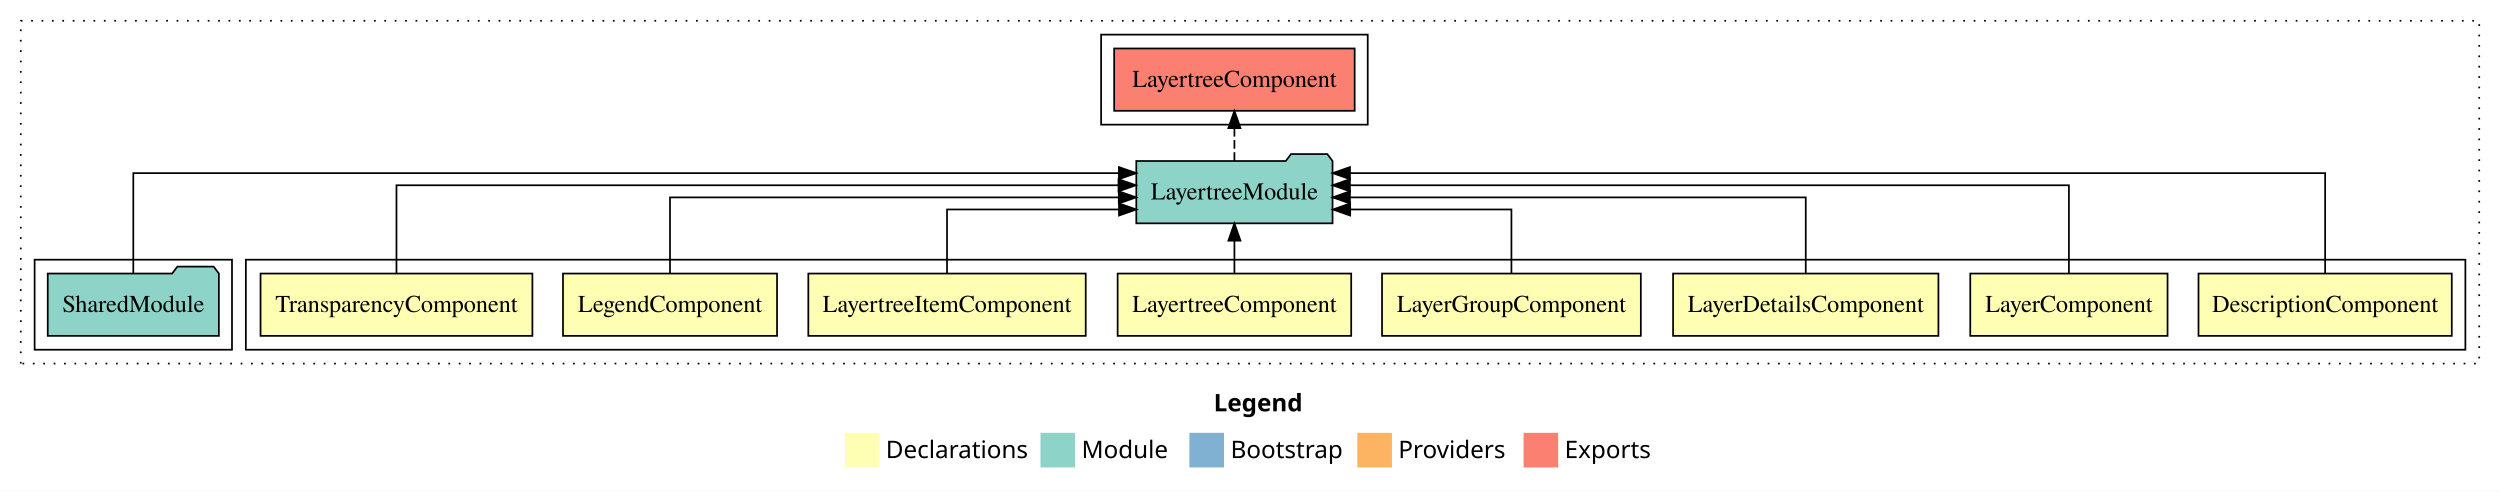
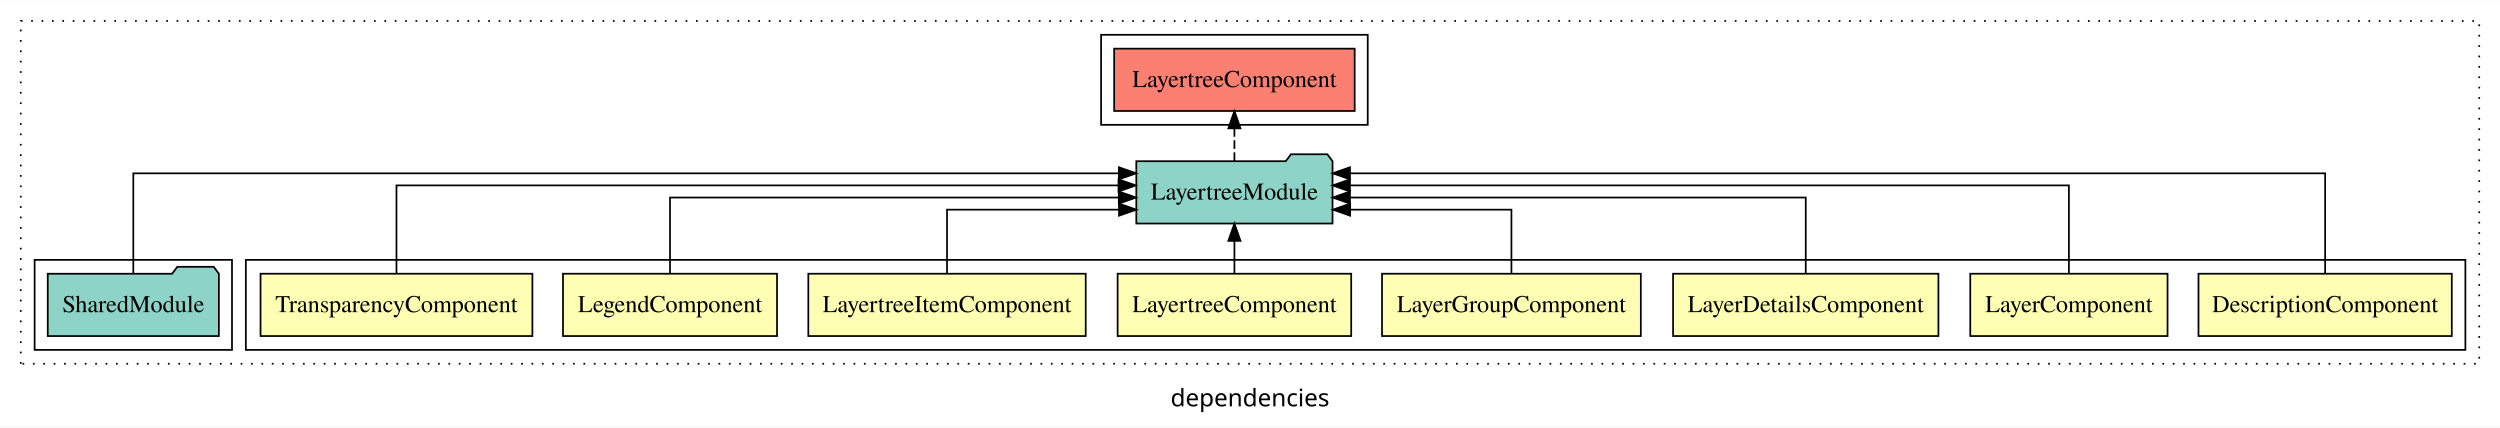
- <svg xmlns="http://www.w3.org/2000/svg" width="1444pt" height="284pt" viewBox="0.00 0.00 1444.00 284.00">
-   <g id="graph0" class="graph" transform="scale(1 1) rotate(0) translate(4 280)">
-     <polygon fill="#ffffff" stroke="transparent" points="-4,4 -4,-280 1440,-280 1440,4 -4,4" />
-     <text text-anchor="start" x="697.009" y="-42.4" font-family="sans-serif" font-weight="bold" font-size="14.00" fill="#000000">Legend</text>
-     <polygon fill="#ffffb3" stroke="transparent" points="484,-10 484,-30 504,-30 504,-10 484,-10" />
-     <text text-anchor="start" x="507.629" y="-15.4" font-family="sans-serif" font-size="14.00" fill="#000000">  Declarations</text>
-     <polygon fill="#8dd3c7" stroke="transparent" points="597,-10 597,-30 617,-30 617,-10 597,-10" />
-     <text text-anchor="start" x="620.725" y="-15.4" font-family="sans-serif" font-size="14.00" fill="#000000">  Module</text>
-     <polygon fill="#80b1d3" stroke="transparent" points="683,-10 683,-30 703,-30 703,-10 683,-10" />
-     <text text-anchor="start" x="706.781" y="-15.4" font-family="sans-serif" font-size="14.00" fill="#000000">  Bootstrap</text>
-     <polygon fill="#fdb462" stroke="transparent" points="780,-10 780,-30 800,-30 800,-10 780,-10" />
-     <text text-anchor="start" x="803.673" y="-15.4" font-family="sans-serif" font-size="14.00" fill="#000000">  Providers</text>
-     <polygon fill="#fb8072" stroke="transparent" points="876,-10 876,-30 896,-30 896,-10 876,-10" />
-     <text text-anchor="start" x="899.726" y="-15.4" font-family="sans-serif" font-size="14.00" fill="#000000">  Exports</text>
+ <svg xmlns="http://www.w3.org/2000/svg" width="1444pt" height="247pt" viewBox="0.00 0.00 1444.00 246.80">
+   <g id="graph0" class="graph" transform="scale(1 1) rotate(0) translate(4 242.8)">
+     <polygon fill="white" stroke="transparent" points="-4,4 -4,-242.8 1440,-242.8 1440,4 -4,4" />
+     <text text-anchor="middle" x="718" y="-8.2" font-family="sans-serif" font-size="14.00">dependencies</text>
    <g id="clust1" class="cluster">
-       <polygon fill="none" stroke="#000000" stroke-dasharray="1,5" points="8,-70 8,-268 1428,-268 1428,-70 8,-70" />
+       <polygon fill="none" stroke="black" stroke-dasharray="1,5" points="8,-32.8 8,-230.8 1428,-230.8 1428,-32.8 8,-32.8" />
+     </g>
+     <g id="clust12" class="cluster">
+       <polygon fill="none" stroke="black" points="632,-170.8 632,-222.8 786,-222.8 786,-170.8 632,-170.8" />
    </g>
    <g id="clust2" class="cluster">
-       <polygon fill="none" stroke="#000000" points="138,-78 138,-130 1420,-130 1420,-78 138,-78" />
+       <polygon fill="none" stroke="black" points="138,-40.8 138,-92.8 1420,-92.8 1420,-40.8 138,-40.8" />
    </g>
    <g id="clust11" class="cluster">
-       <polygon fill="none" stroke="#000000" points="16,-78 16,-130 130,-130 130,-78 16,-78" />
-     </g>
-     <g id="clust12" class="cluster">
-       <polygon fill="none" stroke="#000000" points="632,-208 632,-260 786,-260 786,-208 632,-208" />
+       <polygon fill="none" stroke="black" points="16,-40.8 16,-92.8 130,-92.8 130,-40.8 16,-40.8" />
    </g>
    <g id="node1" class="node">
-       <polygon fill="#ffffb3" stroke="#000000" points="1412.146,-122 1265.854,-122 1265.854,-86 1412.146,-86 1412.146,-122" />
-       <text text-anchor="middle" x="1339" y="-99.8" font-family="Times,serif" font-size="14.00" fill="#000000">DescriptionComponent</text>
+       <polygon fill="#ffffb3" stroke="black" points="1412.15,-84.8 1265.85,-84.8 1265.85,-48.8 1412.15,-48.8 1412.15,-84.8" />
+       <text text-anchor="middle" x="1339" y="-62.6" font-family="Times,serif" font-size="14.00">DescriptionComponent</text>
    </g>
    <g id="node9" class="node">
-       <polygon fill="#8dd3c7" stroke="#000000" points="765.673,-187 762.673,-191 741.673,-191 738.673,-187 652.327,-187 652.327,-151 765.673,-151 765.673,-187" />
-       <text text-anchor="middle" x="709" y="-164.8" font-family="Times,serif" font-size="14.00" fill="#000000">LayertreeModule</text>
+       <polygon fill="#8dd3c7" stroke="black" points="765.67,-149.8 762.67,-153.8 741.67,-153.8 738.67,-149.8 652.33,-149.8 652.33,-113.8 765.67,-113.8 765.67,-149.8" />
+       <text text-anchor="middle" x="709" y="-127.6" font-family="Times,serif" font-size="14.00">LayertreeModule</text>
    </g>
    <g id="edge1" class="edge">
-       <path fill="none" stroke="#000000" d="M1339,-122.011C1339,-144.485 1339,-180 1339,-180 1339,-180 775.741,-180 775.741,-180" />
-       <polygon fill="#000000" stroke="#000000" points="775.741,-176.5 765.741,-180 775.741,-183.5 775.741,-176.5" />
+       <path fill="none" stroke="black" d="M1339,-84.81C1339,-107.29 1339,-142.8 1339,-142.8 1339,-142.8 775.74,-142.8 775.74,-142.8" />
+       <polygon fill="black" stroke="black" points="775.74,-139.3 765.74,-142.8 775.74,-146.3 775.74,-139.3" />
    </g>
    <g id="node2" class="node">
-       <polygon fill="#ffffb3" stroke="#000000" points="1247.975,-122 1134.025,-122 1134.025,-86 1247.975,-86 1247.975,-122" />
-       <text text-anchor="middle" x="1191" y="-99.8" font-family="Times,serif" font-size="14.00" fill="#000000">LayerComponent</text>
+       <polygon fill="#ffffb3" stroke="black" points="1247.97,-84.8 1134.03,-84.8 1134.03,-48.8 1247.97,-48.8 1247.97,-84.8" />
+       <text text-anchor="middle" x="1191" y="-62.6" font-family="Times,serif" font-size="14.00">LayerComponent</text>
    </g>
    <g id="edge2" class="edge">
-       <path fill="none" stroke="#000000" d="M1191,-122.129C1191,-142.572 1191,-173 1191,-173 1191,-173 775.709,-173 775.709,-173" />
-       <polygon fill="#000000" stroke="#000000" points="775.709,-169.5 765.709,-173 775.709,-176.5 775.709,-169.5" />
+       <path fill="none" stroke="black" d="M1191,-84.93C1191,-105.37 1191,-135.8 1191,-135.8 1191,-135.8 775.71,-135.8 775.71,-135.8" />
+       <polygon fill="black" stroke="black" points="775.71,-132.3 765.71,-135.8 775.71,-139.3 775.71,-132.3" />
    </g>
    <g id="node3" class="node">
-       <polygon fill="#ffffb3" stroke="#000000" points="1115.628,-122 962.372,-122 962.372,-86 1115.628,-86 1115.628,-122" />
-       <text text-anchor="middle" x="1039" y="-99.8" font-family="Times,serif" font-size="14.00" fill="#000000">LayerDetailsComponent</text>
+       <polygon fill="#ffffb3" stroke="black" points="1115.63,-84.8 962.37,-84.8 962.37,-48.8 1115.63,-48.8 1115.63,-84.8" />
+       <text text-anchor="middle" x="1039" y="-62.6" font-family="Times,serif" font-size="14.00">LayerDetailsComponent</text>
    </g>
    <g id="edge3" class="edge">
-       <path fill="none" stroke="#000000" d="M1039,-122.267C1039,-140.555 1039,-166 1039,-166 1039,-166 775.729,-166 775.729,-166" />
-       <polygon fill="#000000" stroke="#000000" points="775.729,-162.5 765.729,-166 775.729,-169.5 775.729,-162.5" />
+       <path fill="none" stroke="black" d="M1039,-85.07C1039,-103.36 1039,-128.8 1039,-128.8 1039,-128.8 775.73,-128.8 775.73,-128.8" />
+       <polygon fill="black" stroke="black" points="775.73,-125.3 765.73,-128.8 775.73,-132.3 775.73,-125.3" />
    </g>
    <g id="node4" class="node">
-       <polygon fill="#ffffb3" stroke="#000000" points="943.742,-122 794.258,-122 794.258,-86 943.742,-86 943.742,-122" />
-       <text text-anchor="middle" x="869" y="-99.8" font-family="Times,serif" font-size="14.00" fill="#000000">LayerGroupComponent</text>
+       <polygon fill="#ffffb3" stroke="black" points="943.74,-84.8 794.26,-84.8 794.26,-48.8 943.74,-48.8 943.74,-84.8" />
+       <text text-anchor="middle" x="869" y="-62.6" font-family="Times,serif" font-size="14.00">LayerGroupComponent</text>
    </g>
    <g id="edge4" class="edge">
-       <path fill="none" stroke="#000000" d="M869,-122.009C869,-138.049 869,-159 869,-159 869,-159 775.861,-159 775.861,-159" />
-       <polygon fill="#000000" stroke="#000000" points="775.861,-155.5 765.861,-159 775.861,-162.5 775.861,-155.5" />
+       <path fill="none" stroke="black" d="M869,-84.81C869,-100.85 869,-121.8 869,-121.8 869,-121.8 775.86,-121.8 775.86,-121.8" />
+       <polygon fill="black" stroke="black" points="775.86,-118.3 765.86,-121.8 775.86,-125.3 775.86,-118.3" />
    </g>
    <g id="node5" class="node">
-       <polygon fill="#ffffb3" stroke="#000000" points="776.455,-122 641.545,-122 641.545,-86 776.455,-86 776.455,-122" />
-       <text text-anchor="middle" x="709" y="-99.8" font-family="Times,serif" font-size="14.00" fill="#000000">LayertreeComponent</text>
+       <polygon fill="#ffffb3" stroke="black" points="776.46,-84.8 641.54,-84.8 641.54,-48.8 776.46,-48.8 776.46,-84.8" />
+       <text text-anchor="middle" x="709" y="-62.6" font-family="Times,serif" font-size="14.00">LayertreeComponent</text>
    </g>
    <g id="edge5" class="edge">
-       <path fill="none" stroke="#000000" d="M709,-122.106C709,-122.106 709,-140.991 709,-140.991" />
-       <polygon fill="#000000" stroke="#000000" points="705.5,-140.991 709,-150.991 712.5,-140.991 705.5,-140.991" />
+       <path fill="none" stroke="black" d="M709,-84.91C709,-84.91 709,-103.79 709,-103.79" />
+       <polygon fill="black" stroke="black" points="705.5,-103.79 709,-113.79 712.5,-103.79 705.5,-103.79" />
    </g>
    <g id="node6" class="node">
-       <polygon fill="#ffffb3" stroke="#000000" points="623.112,-122 462.888,-122 462.888,-86 623.112,-86 623.112,-122" />
-       <text text-anchor="middle" x="543" y="-99.8" font-family="Times,serif" font-size="14.00" fill="#000000">LayertreeItemComponent</text>
+       <polygon fill="#ffffb3" stroke="black" points="623.11,-84.8 462.89,-84.8 462.89,-48.8 623.11,-48.8 623.11,-84.8" />
+       <text text-anchor="middle" x="543" y="-62.6" font-family="Times,serif" font-size="14.00">LayertreeItemComponent</text>
    </g>
    <g id="edge6" class="edge">
-       <path fill="none" stroke="#000000" d="M543,-122.009C543,-138.049 543,-159 543,-159 543,-159 642.337,-159 642.337,-159" />
-       <polygon fill="#000000" stroke="#000000" points="642.337,-162.5 652.337,-159 642.337,-155.5 642.337,-162.5" />
+       <path fill="none" stroke="black" d="M543,-84.81C543,-100.85 543,-121.8 543,-121.8 543,-121.8 642.34,-121.8 642.34,-121.8" />
+       <polygon fill="black" stroke="black" points="642.34,-125.3 652.34,-121.8 642.34,-118.3 642.34,-125.3" />
    </g>
    <g id="node7" class="node">
-       <polygon fill="#ffffb3" stroke="#000000" points="444.815,-122 321.185,-122 321.185,-86 444.815,-86 444.815,-122" />
-       <text text-anchor="middle" x="383" y="-99.8" font-family="Times,serif" font-size="14.00" fill="#000000">LegendComponent</text>
+       <polygon fill="#ffffb3" stroke="black" points="444.81,-84.8 321.19,-84.8 321.19,-48.8 444.81,-48.8 444.81,-84.8" />
+       <text text-anchor="middle" x="383" y="-62.6" font-family="Times,serif" font-size="14.00">LegendComponent</text>
    </g>
    <g id="edge7" class="edge">
-       <path fill="none" stroke="#000000" d="M383,-122.267C383,-140.555 383,-166 383,-166 383,-166 642.215,-166 642.215,-166" />
-       <polygon fill="#000000" stroke="#000000" points="642.215,-169.5 652.215,-166 642.215,-162.5 642.215,-169.5" />
+       <path fill="none" stroke="black" d="M383,-85.07C383,-103.36 383,-128.8 383,-128.8 383,-128.8 642.22,-128.8 642.22,-128.8" />
+       <polygon fill="black" stroke="black" points="642.22,-132.3 652.22,-128.8 642.22,-125.3 642.22,-132.3" />
    </g>
    <g id="node8" class="node">
-       <polygon fill="#ffffb3" stroke="#000000" points="303.51,-122 146.49,-122 146.49,-86 303.51,-86 303.51,-122" />
-       <text text-anchor="middle" x="225" y="-99.8" font-family="Times,serif" font-size="14.00" fill="#000000">TransparencyComponent</text>
+       <polygon fill="#ffffb3" stroke="black" points="303.51,-84.8 146.49,-84.8 146.49,-48.8 303.51,-48.8 303.51,-84.8" />
+       <text text-anchor="middle" x="225" y="-62.6" font-family="Times,serif" font-size="14.00">TransparencyComponent</text>
    </g>
    <g id="edge8" class="edge">
-       <path fill="none" stroke="#000000" d="M225,-122.129C225,-142.572 225,-173 225,-173 225,-173 642.056,-173 642.056,-173" />
-       <polygon fill="#000000" stroke="#000000" points="642.056,-176.5 652.056,-173 642.056,-169.5 642.056,-176.5" />
+       <path fill="none" stroke="black" d="M225,-84.93C225,-105.37 225,-135.8 225,-135.8 225,-135.8 642.06,-135.8 642.06,-135.8" />
+       <polygon fill="black" stroke="black" points="642.06,-139.3 652.06,-135.8 642.06,-132.3 642.06,-139.3" />
    </g>
    <g id="node11" class="node">
-       <polygon fill="#fb8072" stroke="#000000" points="778.456,-252 639.544,-252 639.544,-216 778.456,-216 778.456,-252" />
-       <text text-anchor="middle" x="709" y="-229.8" font-family="Times,serif" font-size="14.00" fill="#000000">LayertreeComponent </text>
+       <polygon fill="#fb8072" stroke="black" points="778.46,-214.8 639.54,-214.8 639.54,-178.8 778.46,-178.8 778.46,-214.8" />
+       <text text-anchor="middle" x="709" y="-192.6" font-family="Times,serif" font-size="14.00">LayertreeComponent </text>
    </g>
    <g id="edge10" class="edge">
-       <path fill="none" stroke="#000000" stroke-dasharray="5,2" d="M709,-187.106C709,-187.106 709,-205.991 709,-205.991" />
-       <polygon fill="#000000" stroke="#000000" points="705.5,-205.991 709,-215.991 712.5,-205.991 705.5,-205.991" />
+       <path fill="none" stroke="black" stroke-dasharray="5,2" d="M709,-149.91C709,-149.91 709,-168.79 709,-168.79" />
+       <polygon fill="black" stroke="black" points="705.5,-168.79 709,-178.79 712.5,-168.79 705.5,-168.79" />
    </g>
    <g id="node10" class="node">
-       <polygon fill="#8dd3c7" stroke="#000000" points="122.423,-122 119.423,-126 98.423,-126 95.423,-122 23.577,-122 23.577,-86 122.423,-86 122.423,-122" />
-       <text text-anchor="middle" x="73" y="-99.8" font-family="Times,serif" font-size="14.00" fill="#000000">SharedModule</text>
+       <polygon fill="#8dd3c7" stroke="black" points="122.42,-84.8 119.42,-88.8 98.42,-88.8 95.42,-84.8 23.58,-84.8 23.58,-48.8 122.42,-48.8 122.42,-84.8" />
+       <text text-anchor="middle" x="73" y="-62.6" font-family="Times,serif" font-size="14.00">SharedModule</text>
    </g>
    <g id="edge9" class="edge">
-       <path fill="none" stroke="#000000" d="M73,-122.011C73,-144.485 73,-180 73,-180 73,-180 642.28,-180 642.28,-180" />
-       <polygon fill="#000000" stroke="#000000" points="642.28,-183.5 652.28,-180 642.28,-176.5 642.28,-183.5" />
+       <path fill="none" stroke="black" d="M73,-84.81C73,-107.29 73,-142.8 73,-142.8 73,-142.8 642.28,-142.8 642.28,-142.8" />
+       <polygon fill="black" stroke="black" points="642.28,-146.3 652.28,-142.8 642.28,-139.3 642.28,-146.3" />
    </g>
  </g>
</svg>
